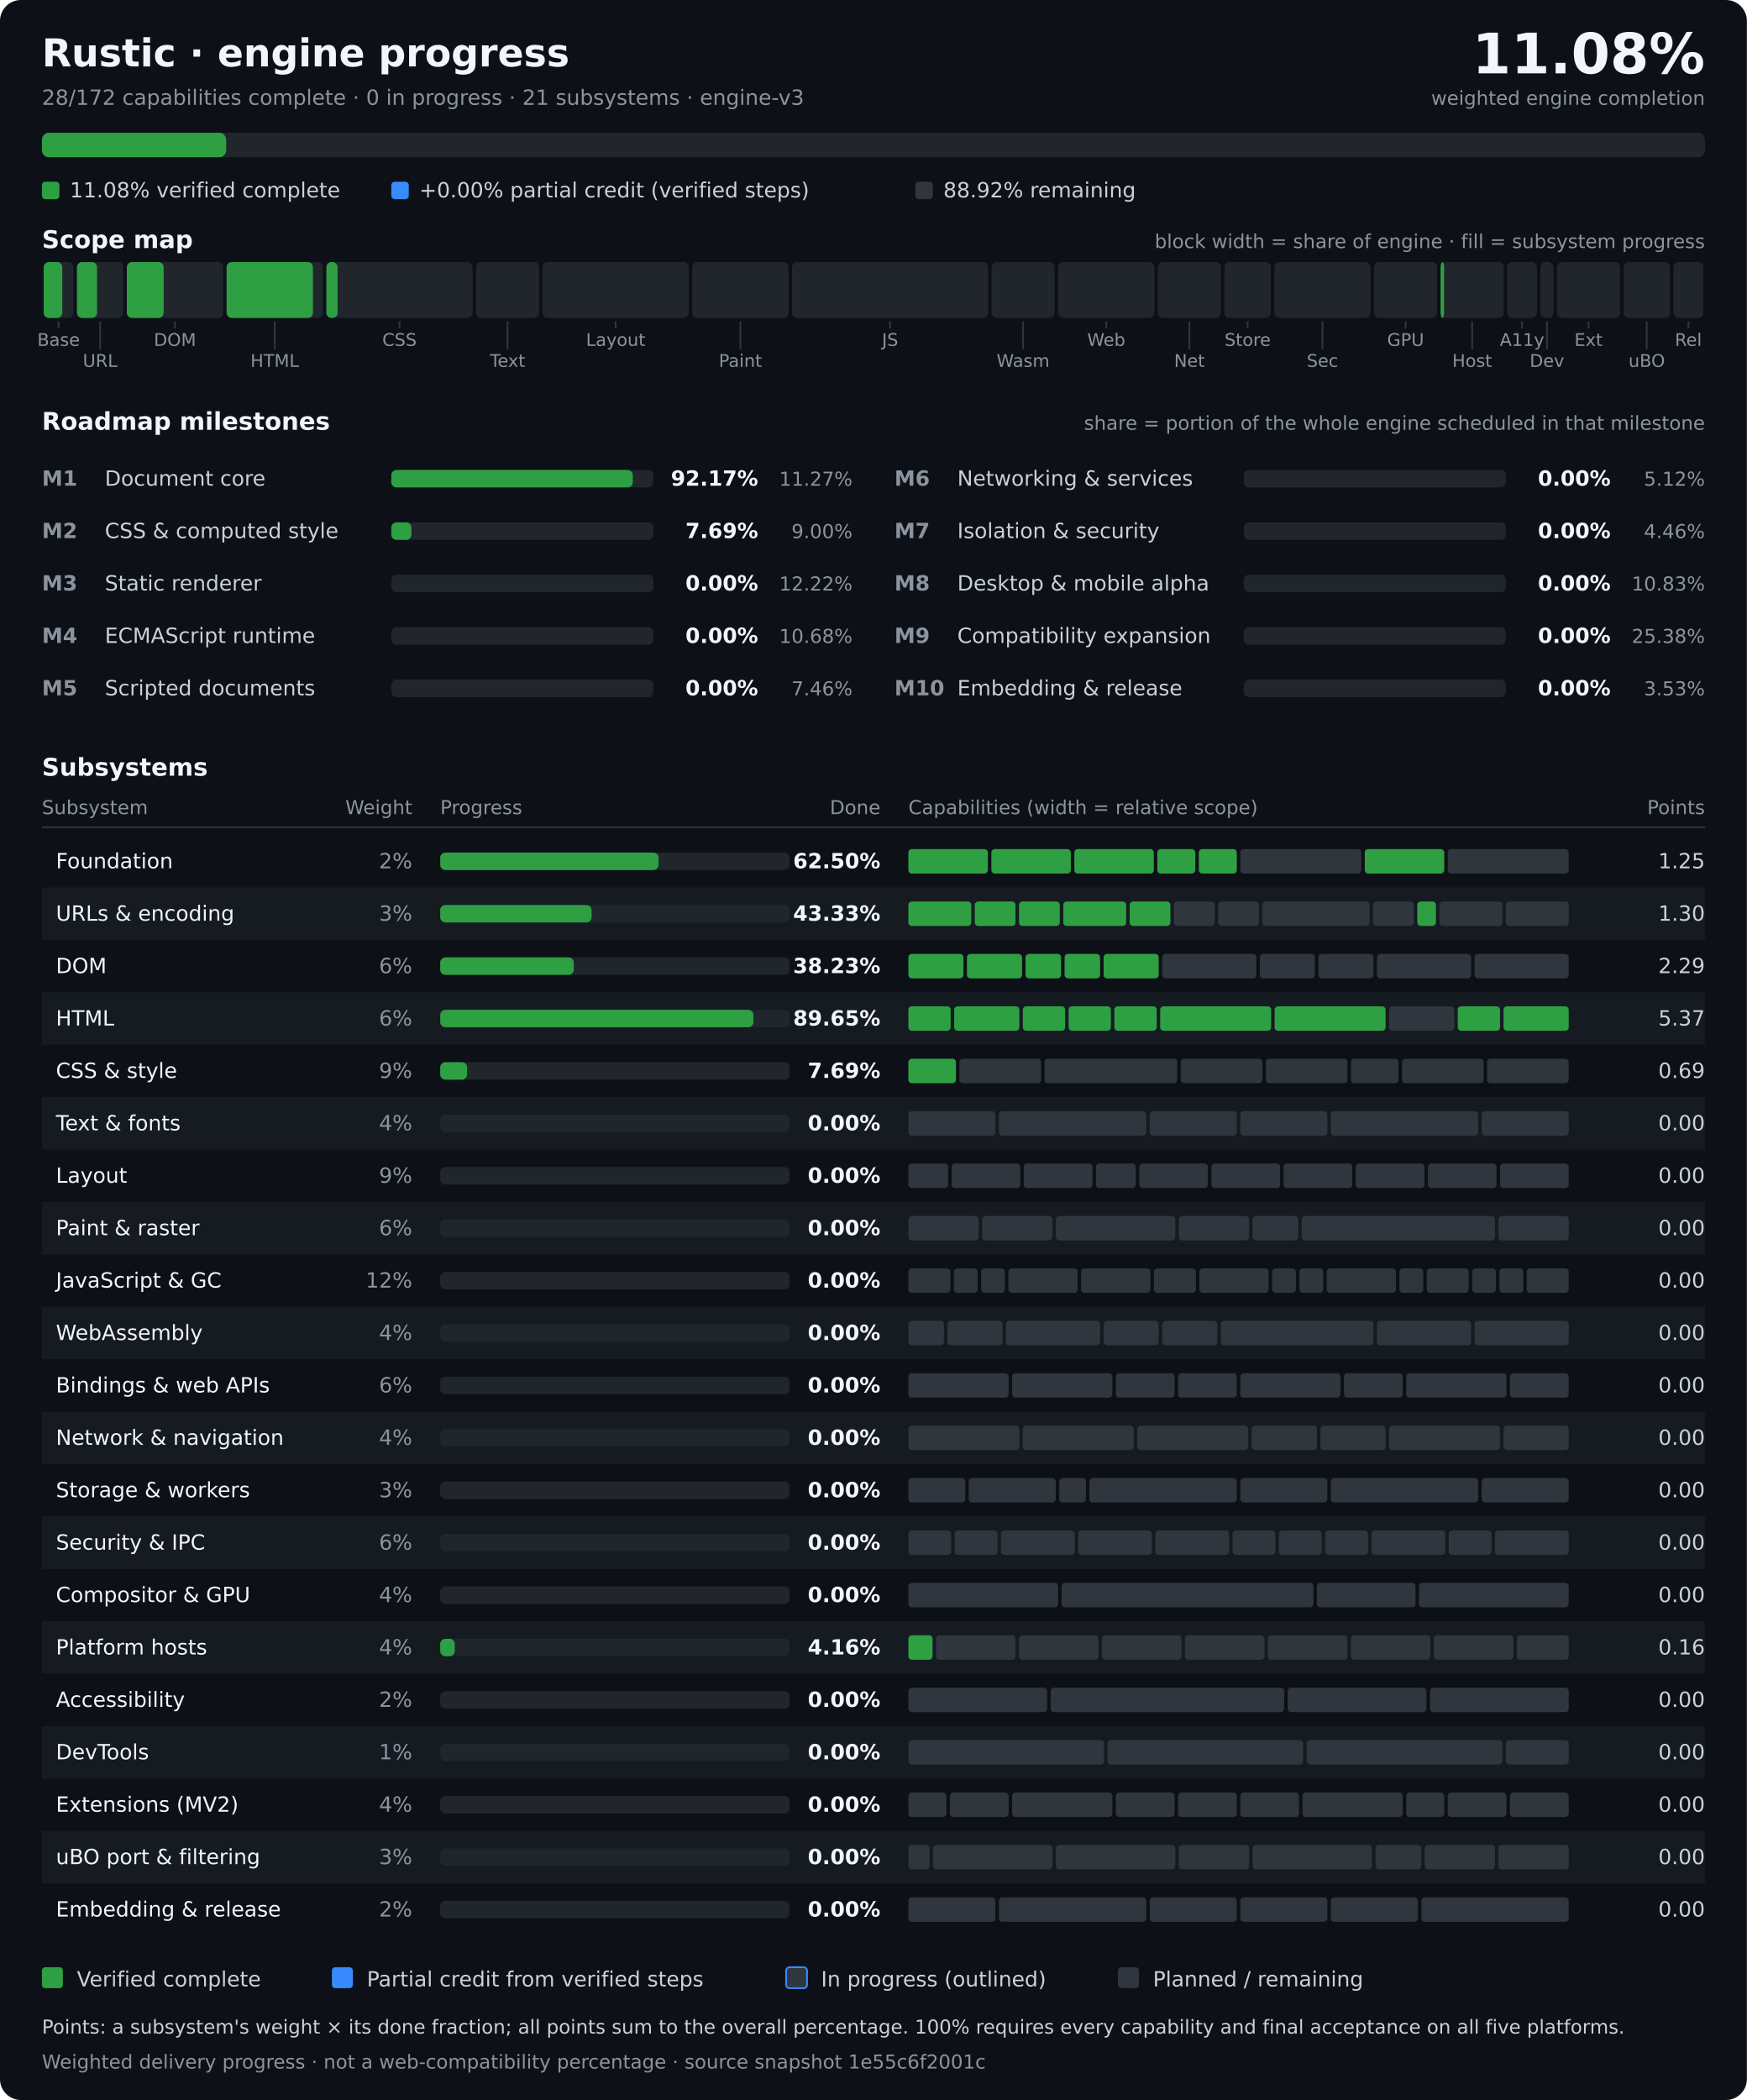
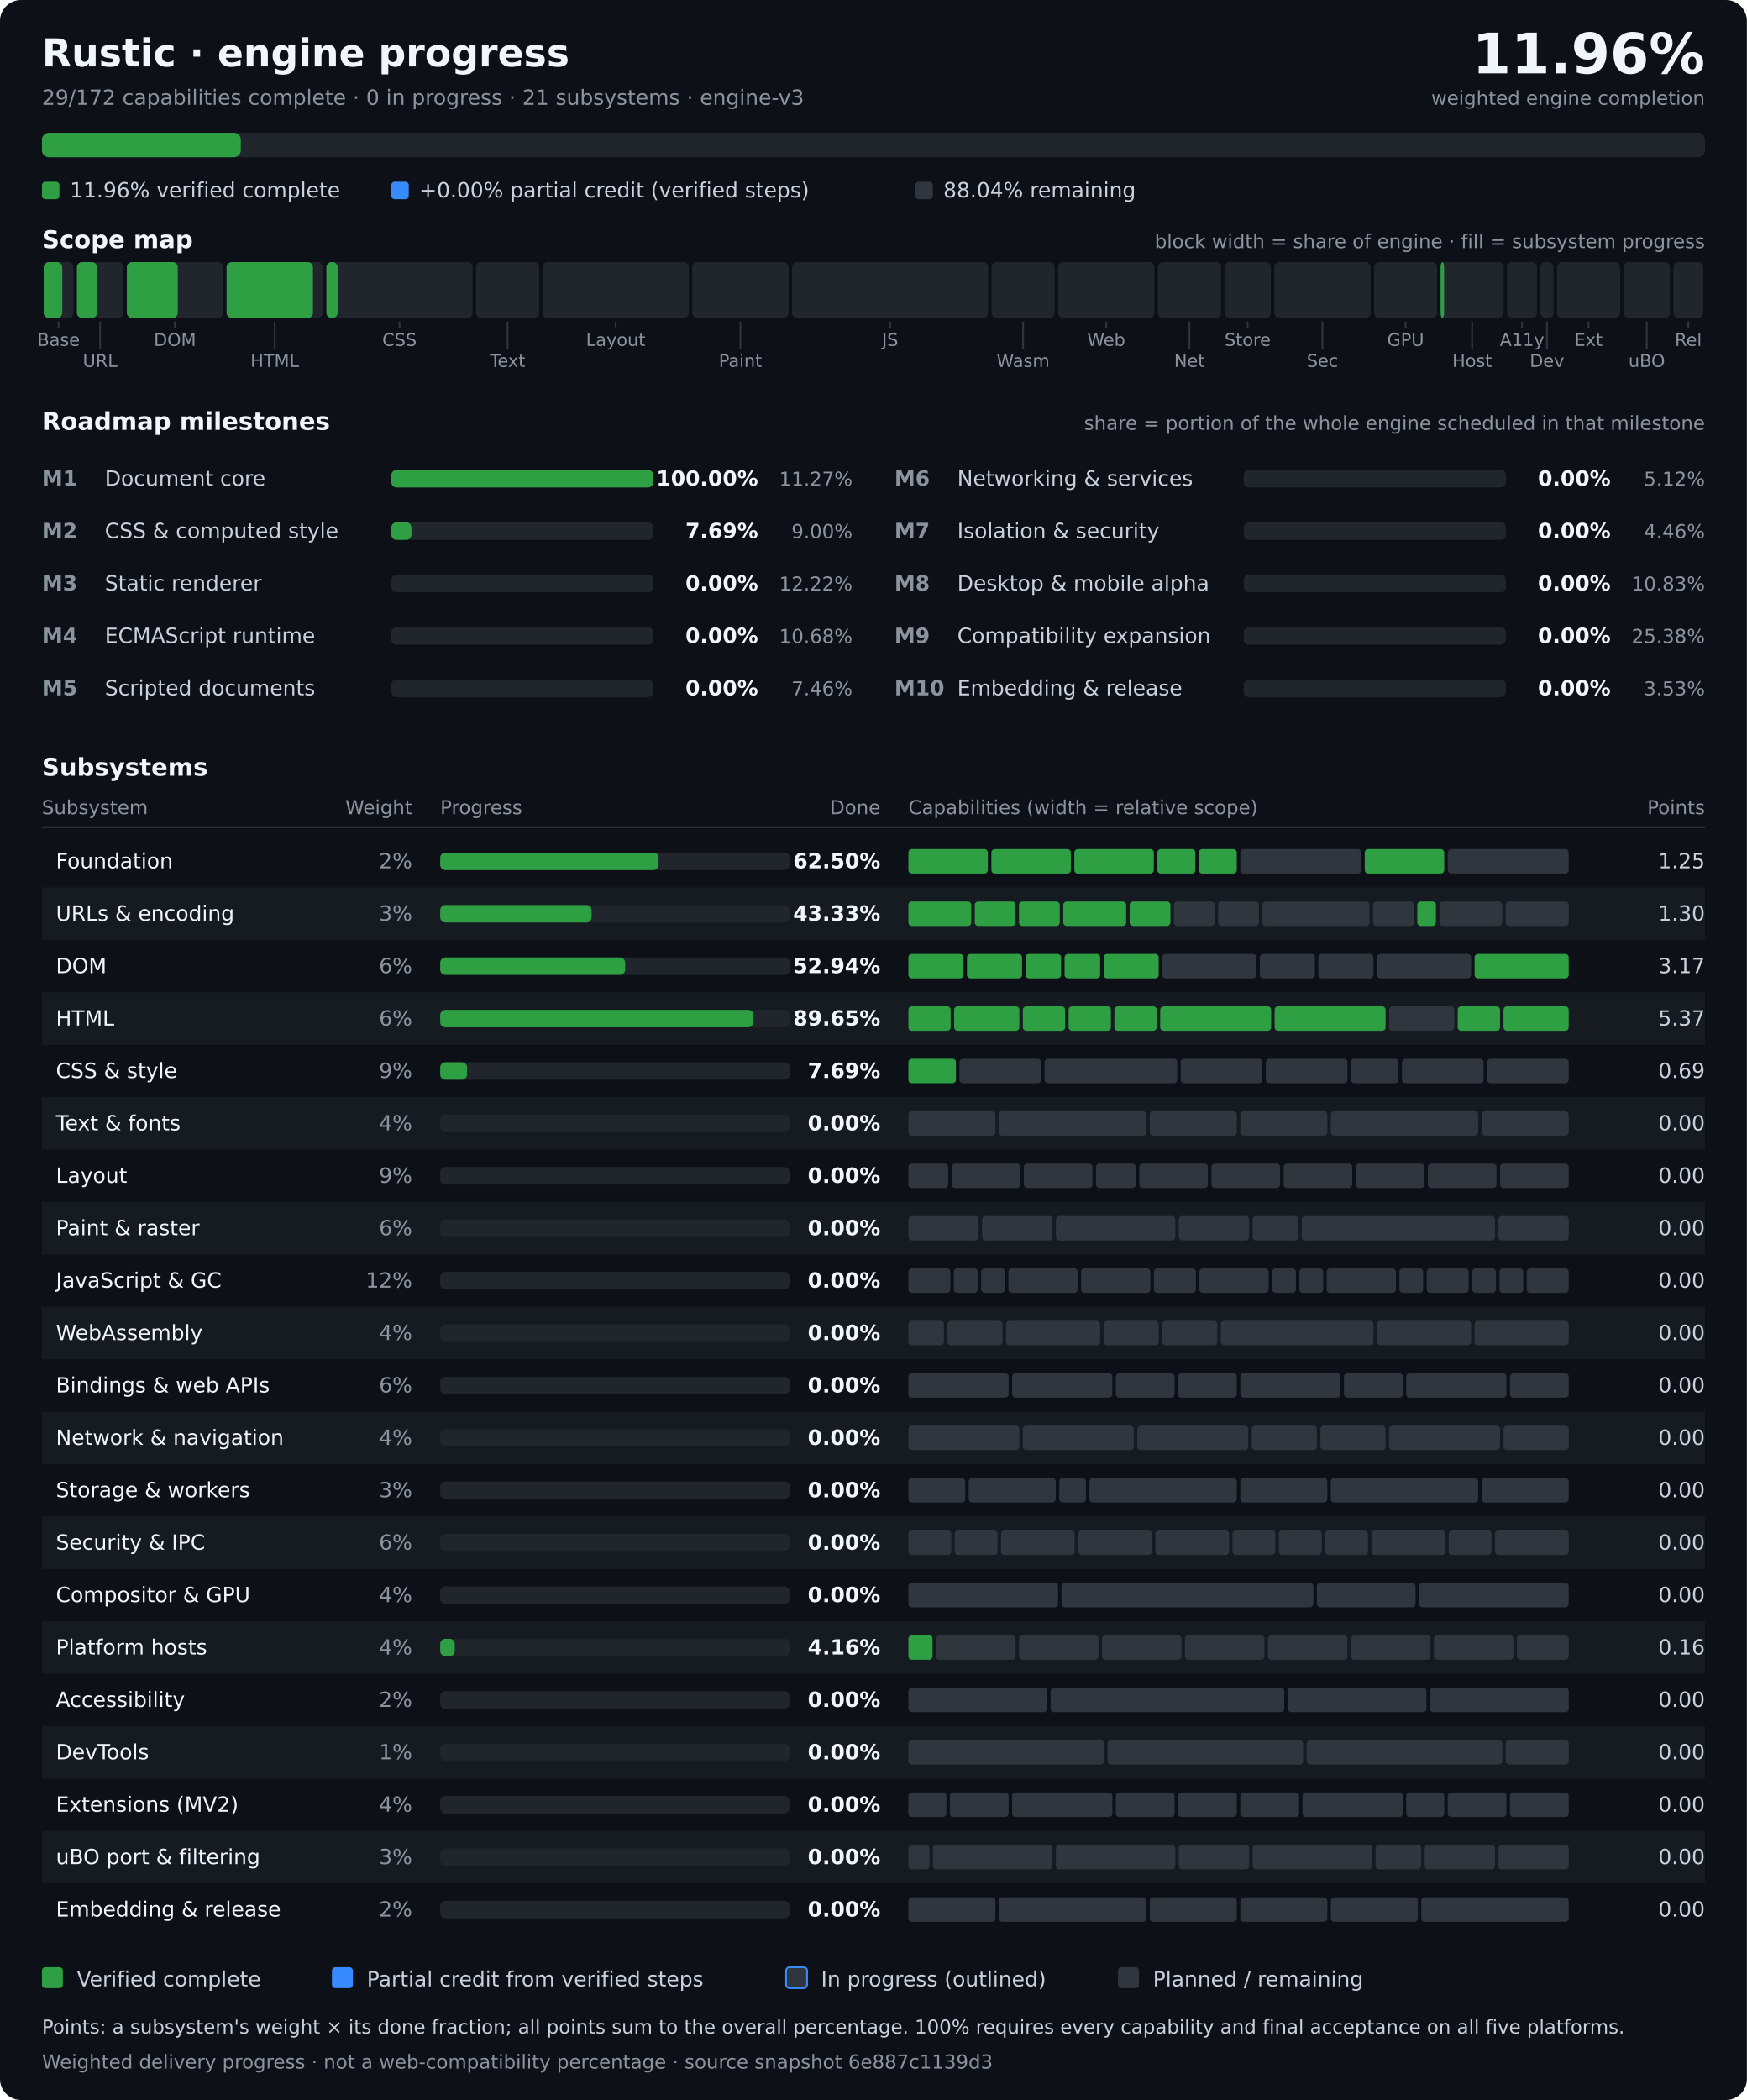
<svg xmlns="http://www.w3.org/2000/svg" width="1000" height="1202" viewBox="0 0 1000 1202" role="img" aria-labelledby="title desc">
  <rect width="1000" height="1202" rx="12" fill="#0d1117" />
  <g font-family="DejaVu Sans,Arial,sans-serif">
    <text x="24.00" y="38" fill="#f0f6fc" font-size="22" font-weight="700">Rustic · engine progress</text>
-     <text x="24.00" y="60" fill="#8b949e" font-size="12">28/172 capabilities complete · 0 in progress · 21 subsystems · engine-v3</text>
-     <text x="976.00" y="42" fill="#f0f6fc" font-size="32" text-anchor="end" font-weight="700">11.08%</text>
+     <text x="24.00" y="60" fill="#8b949e" font-size="12">29/172 capabilities complete · 0 in progress · 21 subsystems · engine-v3</text>
+     <text x="976.00" y="42" fill="#f0f6fc" font-size="32" text-anchor="end" font-weight="700">11.96%</text>
    <text x="976.00" y="60" fill="#8b949e" font-size="11" text-anchor="end">weighted engine completion</text>
    <rect x="24.00" y="76" width="952.00" height="14" rx="4" fill="#21262d" />
-     <rect x="24.00" y="76" width="105.48" height="14" rx="4" fill="#2ea043" />
+     <rect x="24.00" y="76" width="113.86" height="14" rx="4" fill="#2ea043" />
    <rect x="24" y="104" width="10" height="10" rx="2" fill="#2ea043" />
-     <text x="40.00" y="113" fill="#c9d1d9" font-size="12">11.08% verified complete</text>
+     <text x="40.00" y="113" fill="#c9d1d9" font-size="12">11.96% verified complete</text>
    <rect x="224" y="104" width="10" height="10" rx="2" fill="#388bfd" />
    <text x="240.00" y="113" fill="#c9d1d9" font-size="12">+0.00% partial credit (verified steps)</text>
    <rect x="524" y="104" width="10" height="10" rx="2" fill="#30363d" />
-     <text x="540.00" y="113" fill="#c9d1d9" font-size="12">88.92% remaining</text>
+     <text x="540.00" y="113" fill="#c9d1d9" font-size="12">88.04% remaining</text>
    <text x="24.00" y="142" fill="#f0f6fc" font-size="14" font-weight="600">Scope map</text>
    <text x="976.00" y="142" fill="#8b949e" font-size="11" text-anchor="end">block width = share of engine · fill = subsystem progress</text>
    <g>
      <rect x="25.00" y="150" width="17.04" height="32" rx="3" fill="#21262d" />
      <rect x="25.00" y="150" width="10.65" height="32" rx="3" fill="#2ea043" />
      <rect x="33.02" y="184" width="1" height="4" fill="#30363d" />
      <text x="33.52" y="198" fill="#8b949e" font-size="10" text-anchor="middle">Base</text>
    </g>
    <g>
      <rect x="44.04" y="150" width="26.56" height="32" rx="3" fill="#21262d" />
      <rect x="44.04" y="150" width="11.51" height="32" rx="3" fill="#2ea043" />
      <rect x="56.82" y="184" width="1" height="16" fill="#30363d" />
      <text x="57.32" y="210" fill="#8b949e" font-size="10" text-anchor="middle">URL</text>
    </g>
    <g>
      <rect x="72.60" y="150" width="55.12" height="32" rx="3" fill="#21262d" />
-       <rect x="72.60" y="150" width="21.07" height="32" rx="3" fill="#2ea043" />
+       <rect x="72.60" y="150" width="29.18" height="32" rx="3" fill="#2ea043" />
      <rect x="99.66" y="184" width="1" height="4" fill="#30363d" />
      <text x="100.16" y="198" fill="#8b949e" font-size="10" text-anchor="middle">DOM</text>
    </g>
    <g>
      <rect x="129.72" y="150" width="55.12" height="32" rx="3" fill="#21262d" />
      <rect x="129.72" y="150" width="49.42" height="32" rx="3" fill="#2ea043" />
      <rect x="156.78" y="184" width="1" height="16" fill="#30363d" />
      <text x="157.28" y="210" fill="#8b949e" font-size="10" text-anchor="middle">HTML</text>
    </g>
    <g>
      <rect x="186.84" y="150" width="83.68" height="32" rx="3" fill="#21262d" />
      <rect x="186.84" y="150" width="6.43" height="32" rx="3" fill="#2ea043" />
      <rect x="228.18" y="184" width="1" height="4" fill="#30363d" />
      <text x="228.68" y="198" fill="#8b949e" font-size="10" text-anchor="middle">CSS</text>
    </g>
    <g>
      <rect x="272.52" y="150" width="36.08" height="32" rx="3" fill="#21262d" />
      <rect x="290.06" y="184" width="1" height="16" fill="#30363d" />
      <text x="290.56" y="210" fill="#8b949e" font-size="10" text-anchor="middle">Text</text>
    </g>
    <g>
      <rect x="310.60" y="150" width="83.68" height="32" rx="3" fill="#21262d" />
      <rect x="351.94" y="184" width="1" height="4" fill="#30363d" />
      <text x="352.44" y="198" fill="#8b949e" font-size="10" text-anchor="middle">Layout</text>
    </g>
    <g>
      <rect x="396.28" y="150" width="55.12" height="32" rx="3" fill="#21262d" />
      <rect x="423.34" y="184" width="1" height="16" fill="#30363d" />
      <text x="423.84" y="210" fill="#8b949e" font-size="10" text-anchor="middle">Paint</text>
    </g>
    <g>
      <rect x="453.40" y="150" width="112.24" height="32" rx="3" fill="#21262d" />
      <rect x="509.02" y="184" width="1" height="4" fill="#30363d" />
      <text x="509.52" y="198" fill="#8b949e" font-size="10" text-anchor="middle">JS</text>
    </g>
    <g>
      <rect x="567.64" y="150" width="36.08" height="32" rx="3" fill="#21262d" />
      <rect x="585.18" y="184" width="1" height="16" fill="#30363d" />
      <text x="585.68" y="210" fill="#8b949e" font-size="10" text-anchor="middle">Wasm</text>
    </g>
    <g>
      <rect x="605.72" y="150" width="55.12" height="32" rx="3" fill="#21262d" />
      <rect x="632.78" y="184" width="1" height="4" fill="#30363d" />
      <text x="633.28" y="198" fill="#8b949e" font-size="10" text-anchor="middle">Web</text>
    </g>
    <g>
      <rect x="662.84" y="150" width="36.08" height="32" rx="3" fill="#21262d" />
      <rect x="680.38" y="184" width="1" height="16" fill="#30363d" />
      <text x="680.88" y="210" fill="#8b949e" font-size="10" text-anchor="middle">Net</text>
    </g>
    <g>
      <rect x="700.92" y="150" width="26.56" height="32" rx="3" fill="#21262d" />
      <rect x="713.70" y="184" width="1" height="4" fill="#30363d" />
      <text x="714.20" y="198" fill="#8b949e" font-size="10" text-anchor="middle">Store</text>
    </g>
    <g>
      <rect x="729.48" y="150" width="55.12" height="32" rx="3" fill="#21262d" />
      <rect x="756.54" y="184" width="1" height="16" fill="#30363d" />
      <text x="757.04" y="210" fill="#8b949e" font-size="10" text-anchor="middle">Sec</text>
    </g>
    <g>
      <rect x="786.60" y="150" width="36.08" height="32" rx="3" fill="#21262d" />
      <rect x="804.14" y="184" width="1" height="4" fill="#30363d" />
      <text x="804.64" y="198" fill="#8b949e" font-size="10" text-anchor="middle">GPU</text>
    </g>
    <g>
      <rect x="824.68" y="150" width="36.08" height="32" rx="3" fill="#21262d" />
      <rect x="824.68" y="150" width="2.00" height="32" rx="3" fill="#2ea043" />
      <rect x="842.22" y="184" width="1" height="16" fill="#30363d" />
      <text x="842.72" y="210" fill="#8b949e" font-size="10" text-anchor="middle">Host</text>
    </g>
    <g>
      <rect x="862.76" y="150" width="17.04" height="32" rx="3" fill="#21262d" />
      <rect x="870.78" y="184" width="1" height="4" fill="#30363d" />
      <text x="871.28" y="198" fill="#8b949e" font-size="10" text-anchor="middle">A11y</text>
    </g>
    <g>
      <rect x="881.80" y="150" width="7.52" height="32" rx="3" fill="#21262d" />
      <rect x="885.06" y="184" width="1" height="16" fill="#30363d" />
      <text x="885.56" y="210" fill="#8b949e" font-size="10" text-anchor="middle">Dev</text>
    </g>
    <g>
      <rect x="891.32" y="150" width="36.08" height="32" rx="3" fill="#21262d" />
      <rect x="908.86" y="184" width="1" height="4" fill="#30363d" />
      <text x="909.36" y="198" fill="#8b949e" font-size="10" text-anchor="middle">Ext</text>
    </g>
    <g>
      <rect x="929.40" y="150" width="26.56" height="32" rx="3" fill="#21262d" />
      <rect x="942.18" y="184" width="1" height="16" fill="#30363d" />
      <text x="942.68" y="210" fill="#8b949e" font-size="10" text-anchor="middle">uBO</text>
    </g>
    <g>
      <rect x="957.96" y="150" width="17.04" height="32" rx="3" fill="#21262d" />
      <rect x="965.98" y="184" width="1" height="4" fill="#30363d" />
      <text x="966.48" y="198" fill="#8b949e" font-size="10" text-anchor="middle">Rel</text>
    </g>
    <text x="24.00" y="246" fill="#f0f6fc" font-size="14" font-weight="600">Roadmap milestones</text>
    <text x="976.00" y="246" fill="#8b949e" font-size="11" text-anchor="end">share = portion of the whole engine scheduled in that milestone</text>
    <g>
      <text x="24.00" y="278" fill="#8b949e" font-size="12" font-weight="600">M1</text>
      <text x="60.00" y="278" fill="#c9d1d9" font-size="12">Document core</text>
      <rect x="224.00" y="269" width="150.00" height="10" rx="3" fill="#21262d" />
-       <rect x="224.00" y="269" width="138.25" height="10" rx="3" fill="#2ea043" />
-       <text x="434.00" y="278" fill="#f0f6fc" font-size="12" text-anchor="end" font-weight="600">92.17%</text>
+       <rect x="224.00" y="269" width="150.00" height="10" rx="3" fill="#2ea043" />
+       <text x="434.00" y="278" fill="#f0f6fc" font-size="12" text-anchor="end" font-weight="600">100.00%</text>
      <text x="488.00" y="278" fill="#8b949e" font-size="11" text-anchor="end">11.27%</text>
    </g>
    <g>
      <text x="24.00" y="308" fill="#8b949e" font-size="12" font-weight="600">M2</text>
      <text x="60.00" y="308" fill="#c9d1d9" font-size="12">CSS &amp; computed style</text>
      <rect x="224.00" y="299" width="150.00" height="10" rx="3" fill="#21262d" />
      <rect x="224.00" y="299" width="11.54" height="10" rx="3" fill="#2ea043" />
      <text x="434.00" y="308" fill="#f0f6fc" font-size="12" text-anchor="end" font-weight="600">7.69%</text>
      <text x="488.00" y="308" fill="#8b949e" font-size="11" text-anchor="end">9.00%</text>
    </g>
    <g>
      <text x="24.00" y="338" fill="#8b949e" font-size="12" font-weight="600">M3</text>
      <text x="60.00" y="338" fill="#c9d1d9" font-size="12">Static renderer</text>
      <rect x="224.00" y="329" width="150.00" height="10" rx="3" fill="#21262d" />
      <text x="434.00" y="338" fill="#f0f6fc" font-size="12" text-anchor="end" font-weight="600">0.00%</text>
      <text x="488.00" y="338" fill="#8b949e" font-size="11" text-anchor="end">12.22%</text>
    </g>
    <g>
      <text x="24.00" y="368" fill="#8b949e" font-size="12" font-weight="600">M4</text>
      <text x="60.00" y="368" fill="#c9d1d9" font-size="12">ECMAScript runtime</text>
      <rect x="224.00" y="359" width="150.00" height="10" rx="3" fill="#21262d" />
      <text x="434.00" y="368" fill="#f0f6fc" font-size="12" text-anchor="end" font-weight="600">0.00%</text>
      <text x="488.00" y="368" fill="#8b949e" font-size="11" text-anchor="end">10.68%</text>
    </g>
    <g>
      <text x="24.00" y="398" fill="#8b949e" font-size="12" font-weight="600">M5</text>
      <text x="60.00" y="398" fill="#c9d1d9" font-size="12">Scripted documents</text>
      <rect x="224.00" y="389" width="150.00" height="10" rx="3" fill="#21262d" />
      <text x="434.00" y="398" fill="#f0f6fc" font-size="12" text-anchor="end" font-weight="600">0.00%</text>
      <text x="488.00" y="398" fill="#8b949e" font-size="11" text-anchor="end">7.46%</text>
    </g>
    <g>
      <text x="512.00" y="278" fill="#8b949e" font-size="12" font-weight="600">M6</text>
      <text x="548.00" y="278" fill="#c9d1d9" font-size="12">Networking &amp; services</text>
      <rect x="712.00" y="269" width="150.00" height="10" rx="3" fill="#21262d" />
      <text x="922.00" y="278" fill="#f0f6fc" font-size="12" text-anchor="end" font-weight="600">0.00%</text>
      <text x="976.00" y="278" fill="#8b949e" font-size="11" text-anchor="end">5.12%</text>
    </g>
    <g>
      <text x="512.00" y="308" fill="#8b949e" font-size="12" font-weight="600">M7</text>
      <text x="548.00" y="308" fill="#c9d1d9" font-size="12">Isolation &amp; security</text>
      <rect x="712.00" y="299" width="150.00" height="10" rx="3" fill="#21262d" />
      <text x="922.00" y="308" fill="#f0f6fc" font-size="12" text-anchor="end" font-weight="600">0.00%</text>
      <text x="976.00" y="308" fill="#8b949e" font-size="11" text-anchor="end">4.46%</text>
    </g>
    <g>
      <text x="512.00" y="338" fill="#8b949e" font-size="12" font-weight="600">M8</text>
      <text x="548.00" y="338" fill="#c9d1d9" font-size="12">Desktop &amp; mobile alpha</text>
      <rect x="712.00" y="329" width="150.00" height="10" rx="3" fill="#21262d" />
      <text x="922.00" y="338" fill="#f0f6fc" font-size="12" text-anchor="end" font-weight="600">0.00%</text>
      <text x="976.00" y="338" fill="#8b949e" font-size="11" text-anchor="end">10.83%</text>
    </g>
    <g>
      <text x="512.00" y="368" fill="#8b949e" font-size="12" font-weight="600">M9</text>
      <text x="548.00" y="368" fill="#c9d1d9" font-size="12">Compatibility expansion</text>
      <rect x="712.00" y="359" width="150.00" height="10" rx="3" fill="#21262d" />
      <text x="922.00" y="368" fill="#f0f6fc" font-size="12" text-anchor="end" font-weight="600">0.00%</text>
      <text x="976.00" y="368" fill="#8b949e" font-size="11" text-anchor="end">25.38%</text>
    </g>
    <g>
      <text x="512.00" y="398" fill="#8b949e" font-size="12" font-weight="600">M10</text>
      <text x="548.00" y="398" fill="#c9d1d9" font-size="12">Embedding &amp; release</text>
      <rect x="712.00" y="389" width="150.00" height="10" rx="3" fill="#21262d" />
      <text x="922.00" y="398" fill="#f0f6fc" font-size="12" text-anchor="end" font-weight="600">0.00%</text>
      <text x="976.00" y="398" fill="#8b949e" font-size="11" text-anchor="end">3.53%</text>
    </g>
    <text x="24.00" y="444" fill="#f0f6fc" font-size="14" font-weight="600">Subsystems</text>
    <text x="24.00" y="466" fill="#8b949e" font-size="11">Subsystem</text>
    <text x="236.00" y="466" fill="#8b949e" font-size="11" text-anchor="end">Weight</text>
    <text x="252.00" y="466" fill="#8b949e" font-size="11">Progress</text>
    <text x="504.00" y="466" fill="#8b949e" font-size="11" text-anchor="end">Done</text>
    <text x="520.00" y="466" fill="#8b949e" font-size="11">Capabilities (width = relative scope)</text>
    <text x="976.00" y="466" fill="#8b949e" font-size="11" text-anchor="end">Points</text>
    <rect x="24" y="473" width="952" height="1" fill="#30363d" />
    <g>
      <text x="32.00" y="497" fill="#f0f6fc" font-size="12">Foundation</text>
      <text x="236.00" y="497" fill="#8b949e" font-size="12" text-anchor="end">2%</text>
      <rect x="252.00" y="488" width="200.00" height="10" rx="3" fill="#21262d" />
      <rect x="252.00" y="488" width="125.00" height="10" rx="3" fill="#2ea043" />
      <text x="504.00" y="497" fill="#f0f6fc" font-size="12" text-anchor="end" font-weight="600">62.50%</text>
      <g>
        <rect x="520.00" y="486" width="45.50" height="14" rx="2" fill="#2ea043" />
      </g>
      <g>
        <rect x="567.50" y="486" width="45.50" height="14" rx="2" fill="#2ea043" />
      </g>
      <g>
        <rect x="615.00" y="486" width="45.50" height="14" rx="2" fill="#2ea043" />
      </g>
      <g>
        <rect x="662.50" y="486" width="21.75" height="14" rx="2" fill="#2ea043" />
      </g>
      <g>
        <rect x="686.25" y="486" width="21.75" height="14" rx="2" fill="#2ea043" />
      </g>
      <g>
        <rect x="710.00" y="486" width="69.25" height="14" rx="2" fill="#30363d" />
      </g>
      <g>
        <rect x="781.25" y="486" width="45.50" height="14" rx="2" fill="#2ea043" />
      </g>
      <g>
        <rect x="828.75" y="486" width="69.25" height="14" rx="2" fill="#30363d" />
      </g>
      <text x="976.00" y="497" fill="#c9d1d9" font-size="12" text-anchor="end">1.25</text>
    </g>
    <g>
      <rect x="24" y="508" width="952" height="30" fill="#161b22" />
      <text x="32.00" y="527" fill="#f0f6fc" font-size="12">URLs &amp; encoding</text>
      <text x="236.00" y="527" fill="#8b949e" font-size="12" text-anchor="end">3%</text>
      <rect x="252.00" y="518" width="200.00" height="10" rx="3" fill="#21262d" />
      <rect x="252.00" y="518" width="86.66" height="10" rx="3" fill="#2ea043" />
      <text x="504.00" y="527" fill="#f0f6fc" font-size="12" text-anchor="end" font-weight="600">43.33%</text>
      <g>
        <rect x="520.00" y="516" width="36.00" height="14" rx="2" fill="#2ea043" />
      </g>
      <g>
        <rect x="558.00" y="516" width="23.33" height="14" rx="2" fill="#2ea043" />
      </g>
      <g>
        <rect x="583.33" y="516" width="23.33" height="14" rx="2" fill="#2ea043" />
      </g>
      <g>
        <rect x="608.67" y="516" width="36.00" height="14" rx="2" fill="#2ea043" />
      </g>
      <g>
        <rect x="646.67" y="516" width="23.33" height="14" rx="2" fill="#2ea043" />
      </g>
      <g>
        <rect x="672.00" y="516" width="23.33" height="14" rx="2" fill="#30363d" />
      </g>
      <g>
        <rect x="697.33" y="516" width="23.33" height="14" rx="2" fill="#30363d" />
      </g>
      <g>
        <rect x="722.67" y="516" width="61.33" height="14" rx="2" fill="#30363d" />
      </g>
      <g>
        <rect x="786.00" y="516" width="23.33" height="14" rx="2" fill="#30363d" />
      </g>
      <g>
        <rect x="811.33" y="516" width="10.67" height="14" rx="2" fill="#2ea043" />
      </g>
      <g>
        <rect x="824.00" y="516" width="36.00" height="14" rx="2" fill="#30363d" />
      </g>
      <g>
        <rect x="862.00" y="516" width="36.00" height="14" rx="2" fill="#30363d" />
      </g>
      <text x="976.00" y="527" fill="#c9d1d9" font-size="12" text-anchor="end">1.30</text>
    </g>
    <g>
      <text x="32.00" y="557" fill="#f0f6fc" font-size="12">DOM</text>
      <text x="236.00" y="557" fill="#8b949e" font-size="12" text-anchor="end">6%</text>
      <rect x="252.00" y="548" width="200.00" height="10" rx="3" fill="#21262d" />
-       <rect x="252.00" y="548" width="76.46" height="10" rx="3" fill="#2ea043" />
-       <text x="504.00" y="557" fill="#f0f6fc" font-size="12" text-anchor="end" font-weight="600">38.23%</text>
+       <rect x="252.00" y="548" width="105.88" height="10" rx="3" fill="#2ea043" />
+       <text x="504.00" y="557" fill="#f0f6fc" font-size="12" text-anchor="end" font-weight="600">52.94%</text>
      <g>
        <rect x="520.00" y="546" width="31.53" height="14" rx="2" fill="#2ea043" />
      </g>
      <g>
        <rect x="553.53" y="546" width="31.53" height="14" rx="2" fill="#2ea043" />
      </g>
      <g>
        <rect x="587.06" y="546" width="20.35" height="14" rx="2" fill="#2ea043" />
      </g>
      <g>
        <rect x="609.41" y="546" width="20.35" height="14" rx="2" fill="#2ea043" />
      </g>
      <g>
        <rect x="631.76" y="546" width="31.53" height="14" rx="2" fill="#2ea043" />
      </g>
      <g>
        <rect x="665.29" y="546" width="53.88" height="14" rx="2" fill="#30363d" />
      </g>
      <g>
        <rect x="721.18" y="546" width="31.53" height="14" rx="2" fill="#30363d" />
      </g>
      <g>
        <rect x="754.71" y="546" width="31.53" height="14" rx="2" fill="#30363d" />
      </g>
      <g>
        <rect x="788.24" y="546" width="53.88" height="14" rx="2" fill="#30363d" />
      </g>
      <g>
-         <rect x="844.12" y="546" width="53.88" height="14" rx="2" fill="#30363d" />
-       </g>
-       <text x="976.00" y="557" fill="#c9d1d9" font-size="12" text-anchor="end">2.29</text>
+         <rect x="844.12" y="546" width="53.88" height="14" rx="2" fill="#2ea043" />
+       </g>
+       <text x="976.00" y="557" fill="#c9d1d9" font-size="12" text-anchor="end">3.17</text>
    </g>
    <g>
      <rect x="24" y="568" width="952" height="30" fill="#161b22" />
      <text x="32.00" y="587" fill="#f0f6fc" font-size="12">HTML</text>
      <text x="236.00" y="587" fill="#8b949e" font-size="12" text-anchor="end">6%</text>
      <rect x="252.00" y="578" width="200.00" height="10" rx="3" fill="#21262d" />
      <rect x="252.00" y="578" width="179.30" height="10" rx="3" fill="#2ea043" />
      <text x="504.00" y="587" fill="#f0f6fc" font-size="12" text-anchor="end" font-weight="600">89.65%</text>
      <g>
        <rect x="520.00" y="576" width="24.21" height="14" rx="2" fill="#2ea043" />
      </g>
      <g>
        <rect x="546.21" y="576" width="37.31" height="14" rx="2" fill="#2ea043" />
      </g>
      <g>
        <rect x="585.52" y="576" width="24.21" height="14" rx="2" fill="#2ea043" />
      </g>
      <g>
        <rect x="611.72" y="576" width="24.21" height="14" rx="2" fill="#2ea043" />
      </g>
      <g>
        <rect x="637.93" y="576" width="24.21" height="14" rx="2" fill="#2ea043" />
      </g>
      <g>
        <rect x="664.14" y="576" width="63.52" height="14" rx="2" fill="#2ea043" />
      </g>
      <g>
        <rect x="729.66" y="576" width="63.52" height="14" rx="2" fill="#2ea043" />
      </g>
      <g>
        <rect x="795.17" y="576" width="37.31" height="14" rx="2" fill="#30363d" />
      </g>
      <g>
        <rect x="834.48" y="576" width="24.21" height="14" rx="2" fill="#2ea043" />
      </g>
      <g>
        <rect x="860.69" y="576" width="37.31" height="14" rx="2" fill="#2ea043" />
      </g>
      <text x="976.00" y="587" fill="#c9d1d9" font-size="12" text-anchor="end">5.37</text>
    </g>
    <g>
      <text x="32.00" y="617" fill="#f0f6fc" font-size="12">CSS &amp; style</text>
      <text x="236.00" y="617" fill="#8b949e" font-size="12" text-anchor="end">9%</text>
      <rect x="252.00" y="608" width="200.00" height="10" rx="3" fill="#21262d" />
      <rect x="252.00" y="608" width="15.38" height="10" rx="3" fill="#2ea043" />
      <text x="504.00" y="617" fill="#f0f6fc" font-size="12" text-anchor="end" font-weight="600">7.69%</text>
      <g>
        <rect x="520.00" y="606" width="27.23" height="14" rx="2" fill="#2ea043" />
      </g>
      <g>
        <rect x="549.23" y="606" width="46.72" height="14" rx="2" fill="#30363d" />
      </g>
      <g>
        <rect x="597.95" y="606" width="75.95" height="14" rx="2" fill="#30363d" />
      </g>
      <g>
        <rect x="675.90" y="606" width="46.72" height="14" rx="2" fill="#30363d" />
      </g>
      <g>
        <rect x="724.62" y="606" width="46.72" height="14" rx="2" fill="#30363d" />
      </g>
      <g>
        <rect x="773.33" y="606" width="27.23" height="14" rx="2" fill="#30363d" />
      </g>
      <g>
        <rect x="802.56" y="606" width="46.72" height="14" rx="2" fill="#30363d" />
      </g>
      <g>
        <rect x="851.28" y="606" width="46.72" height="14" rx="2" fill="#30363d" />
      </g>
      <text x="976.00" y="617" fill="#c9d1d9" font-size="12" text-anchor="end">0.69</text>
    </g>
    <g>
      <rect x="24" y="628" width="952" height="30" fill="#161b22" />
      <text x="32.00" y="647" fill="#f0f6fc" font-size="12">Text &amp; fonts</text>
      <text x="236.00" y="647" fill="#8b949e" font-size="12" text-anchor="end">4%</text>
      <rect x="252.00" y="638" width="200.00" height="10" rx="3" fill="#21262d" />
      <text x="504.00" y="647" fill="#f0f6fc" font-size="12" text-anchor="end" font-weight="600">0.00%</text>
      <g>
        <rect x="520.00" y="636" width="49.82" height="14" rx="2" fill="#30363d" />
      </g>
      <g>
        <rect x="571.82" y="636" width="84.36" height="14" rx="2" fill="#30363d" />
      </g>
      <g>
        <rect x="658.18" y="636" width="49.82" height="14" rx="2" fill="#30363d" />
      </g>
      <g>
        <rect x="710.00" y="636" width="49.82" height="14" rx="2" fill="#30363d" />
      </g>
      <g>
        <rect x="761.82" y="636" width="84.36" height="14" rx="2" fill="#30363d" />
      </g>
      <g>
        <rect x="848.18" y="636" width="49.82" height="14" rx="2" fill="#30363d" />
      </g>
      <text x="976.00" y="647" fill="#c9d1d9" font-size="12" text-anchor="end">0.00</text>
    </g>
    <g>
      <text x="32.00" y="677" fill="#f0f6fc" font-size="12">Layout</text>
      <text x="236.00" y="677" fill="#8b949e" font-size="12" text-anchor="end">9%</text>
      <rect x="252.00" y="668" width="200.00" height="10" rx="3" fill="#21262d" />
      <text x="504.00" y="677" fill="#f0f6fc" font-size="12" text-anchor="end" font-weight="600">0.00%</text>
      <g>
        <rect x="520.00" y="666" width="22.78" height="14" rx="2" fill="#30363d" />
      </g>
      <g>
        <rect x="544.78" y="666" width="39.30" height="14" rx="2" fill="#30363d" />
      </g>
      <g>
        <rect x="586.09" y="666" width="39.30" height="14" rx="2" fill="#30363d" />
      </g>
      <g>
        <rect x="627.39" y="666" width="22.78" height="14" rx="2" fill="#30363d" />
      </g>
      <g>
        <rect x="652.17" y="666" width="39.30" height="14" rx="2" fill="#30363d" />
      </g>
      <g>
        <rect x="693.48" y="666" width="39.30" height="14" rx="2" fill="#30363d" />
      </g>
      <g>
        <rect x="734.78" y="666" width="39.30" height="14" rx="2" fill="#30363d" />
      </g>
      <g>
        <rect x="776.09" y="666" width="39.30" height="14" rx="2" fill="#30363d" />
      </g>
      <g>
        <rect x="817.39" y="666" width="39.30" height="14" rx="2" fill="#30363d" />
      </g>
      <g>
        <rect x="858.70" y="666" width="39.30" height="14" rx="2" fill="#30363d" />
      </g>
      <text x="976.00" y="677" fill="#c9d1d9" font-size="12" text-anchor="end">0.00</text>
    </g>
    <g>
      <rect x="24" y="688" width="952" height="30" fill="#161b22" />
      <text x="32.00" y="707" fill="#f0f6fc" font-size="12">Paint &amp; raster</text>
      <text x="236.00" y="707" fill="#8b949e" font-size="12" text-anchor="end">6%</text>
      <rect x="252.00" y="698" width="200.00" height="10" rx="3" fill="#21262d" />
      <text x="504.00" y="707" fill="#f0f6fc" font-size="12" text-anchor="end" font-weight="600">0.00%</text>
      <g>
        <rect x="520.00" y="696" width="40.22" height="14" rx="2" fill="#30363d" />
      </g>
      <g>
        <rect x="562.22" y="696" width="40.22" height="14" rx="2" fill="#30363d" />
      </g>
      <g>
        <rect x="604.44" y="696" width="68.37" height="14" rx="2" fill="#30363d" />
      </g>
      <g>
        <rect x="674.81" y="696" width="40.22" height="14" rx="2" fill="#30363d" />
      </g>
      <g>
        <rect x="717.04" y="696" width="26.15" height="14" rx="2" fill="#30363d" />
      </g>
      <g>
        <rect x="745.19" y="696" width="110.59" height="14" rx="2" fill="#30363d" />
      </g>
      <g>
        <rect x="857.78" y="696" width="40.22" height="14" rx="2" fill="#30363d" />
      </g>
      <text x="976.00" y="707" fill="#c9d1d9" font-size="12" text-anchor="end">0.00</text>
    </g>
    <g>
      <text x="32.00" y="737" fill="#f0f6fc" font-size="12">JavaScript &amp; GC</text>
      <text x="236.00" y="737" fill="#8b949e" font-size="12" text-anchor="end">12%</text>
      <rect x="252.00" y="728" width="200.00" height="10" rx="3" fill="#21262d" />
      <text x="504.00" y="737" fill="#f0f6fc" font-size="12" text-anchor="end" font-weight="600">0.00%</text>
      <g>
        <rect x="520.00" y="726" width="24.03" height="14" rx="2" fill="#30363d" />
      </g>
      <g>
        <rect x="546.03" y="726" width="13.62" height="14" rx="2" fill="#30363d" />
      </g>
      <g>
        <rect x="561.64" y="726" width="13.62" height="14" rx="2" fill="#30363d" />
      </g>
      <g>
        <rect x="577.26" y="726" width="39.64" height="14" rx="2" fill="#30363d" />
      </g>
      <g>
        <rect x="618.90" y="726" width="39.64" height="14" rx="2" fill="#30363d" />
      </g>
      <g>
        <rect x="660.55" y="726" width="24.03" height="14" rx="2" fill="#30363d" />
      </g>
      <g>
        <rect x="686.58" y="726" width="39.64" height="14" rx="2" fill="#30363d" />
      </g>
      <g>
        <rect x="728.22" y="726" width="13.62" height="14" rx="2" fill="#30363d" />
      </g>
      <g>
        <rect x="743.84" y="726" width="13.62" height="14" rx="2" fill="#30363d" />
      </g>
      <g>
        <rect x="759.45" y="726" width="39.64" height="14" rx="2" fill="#30363d" />
      </g>
      <g>
        <rect x="801.10" y="726" width="13.62" height="14" rx="2" fill="#30363d" />
      </g>
      <g>
        <rect x="816.71" y="726" width="24.03" height="14" rx="2" fill="#30363d" />
      </g>
      <g>
        <rect x="842.74" y="726" width="13.62" height="14" rx="2" fill="#30363d" />
      </g>
      <g>
        <rect x="858.36" y="726" width="13.62" height="14" rx="2" fill="#30363d" />
      </g>
      <g>
        <rect x="873.97" y="726" width="24.03" height="14" rx="2" fill="#30363d" />
      </g>
      <text x="976.00" y="737" fill="#c9d1d9" font-size="12" text-anchor="end">0.00</text>
    </g>
    <g>
      <rect x="24" y="748" width="952" height="30" fill="#161b22" />
      <text x="32.00" y="767" fill="#f0f6fc" font-size="12">WebAssembly</text>
      <text x="236.00" y="767" fill="#8b949e" font-size="12" text-anchor="end">4%</text>
      <rect x="252.00" y="758" width="200.00" height="10" rx="3" fill="#21262d" />
      <text x="504.00" y="767" fill="#f0f6fc" font-size="12" text-anchor="end" font-weight="600">0.00%</text>
      <g>
        <rect x="520.00" y="756" width="20.35" height="14" rx="2" fill="#30363d" />
      </g>
      <g>
        <rect x="542.35" y="756" width="31.53" height="14" rx="2" fill="#30363d" />
      </g>
      <g>
        <rect x="575.88" y="756" width="53.88" height="14" rx="2" fill="#30363d" />
      </g>
      <g>
        <rect x="631.76" y="756" width="31.53" height="14" rx="2" fill="#30363d" />
      </g>
      <g>
        <rect x="665.29" y="756" width="31.53" height="14" rx="2" fill="#30363d" />
      </g>
      <g>
        <rect x="698.82" y="756" width="87.41" height="14" rx="2" fill="#30363d" />
      </g>
      <g>
        <rect x="788.24" y="756" width="53.88" height="14" rx="2" fill="#30363d" />
      </g>
      <g>
        <rect x="844.12" y="756" width="53.88" height="14" rx="2" fill="#30363d" />
      </g>
      <text x="976.00" y="767" fill="#c9d1d9" font-size="12" text-anchor="end">0.00</text>
    </g>
    <g>
      <text x="32.00" y="797" fill="#f0f6fc" font-size="12">Bindings &amp; web APIs</text>
      <text x="236.00" y="797" fill="#8b949e" font-size="12" text-anchor="end">6%</text>
      <rect x="252.00" y="788" width="200.00" height="10" rx="3" fill="#21262d" />
      <text x="504.00" y="797" fill="#f0f6fc" font-size="12" text-anchor="end" font-weight="600">0.00%</text>
      <g>
        <rect x="520.00" y="786" width="57.38" height="14" rx="2" fill="#30363d" />
      </g>
      <g>
        <rect x="579.38" y="786" width="57.38" height="14" rx="2" fill="#30363d" />
      </g>
      <g>
        <rect x="638.75" y="786" width="33.62" height="14" rx="2" fill="#30363d" />
      </g>
      <g>
        <rect x="674.38" y="786" width="33.62" height="14" rx="2" fill="#30363d" />
      </g>
      <g>
        <rect x="710.00" y="786" width="57.38" height="14" rx="2" fill="#30363d" />
      </g>
      <g>
        <rect x="769.38" y="786" width="33.62" height="14" rx="2" fill="#30363d" />
      </g>
      <g>
        <rect x="805.00" y="786" width="57.38" height="14" rx="2" fill="#30363d" />
      </g>
      <g>
        <rect x="864.38" y="786" width="33.62" height="14" rx="2" fill="#30363d" />
      </g>
      <text x="976.00" y="797" fill="#c9d1d9" font-size="12" text-anchor="end">0.00</text>
    </g>
    <g>
      <rect x="24" y="808" width="952" height="30" fill="#161b22" />
      <text x="32.00" y="827" fill="#f0f6fc" font-size="12">Network &amp; navigation</text>
      <text x="236.00" y="827" fill="#8b949e" font-size="12" text-anchor="end">4%</text>
      <rect x="252.00" y="818" width="200.00" height="10" rx="3" fill="#21262d" />
      <text x="504.00" y="827" fill="#f0f6fc" font-size="12" text-anchor="end" font-weight="600">0.00%</text>
      <g>
        <rect x="520.00" y="816" width="63.52" height="14" rx="2" fill="#30363d" />
      </g>
      <g>
        <rect x="585.52" y="816" width="63.52" height="14" rx="2" fill="#30363d" />
      </g>
      <g>
        <rect x="651.03" y="816" width="63.52" height="14" rx="2" fill="#30363d" />
      </g>
      <g>
        <rect x="716.55" y="816" width="37.31" height="14" rx="2" fill="#30363d" />
      </g>
      <g>
        <rect x="755.86" y="816" width="37.31" height="14" rx="2" fill="#30363d" />
      </g>
      <g>
        <rect x="795.17" y="816" width="63.52" height="14" rx="2" fill="#30363d" />
      </g>
      <g>
        <rect x="860.69" y="816" width="37.31" height="14" rx="2" fill="#30363d" />
      </g>
      <text x="976.00" y="827" fill="#c9d1d9" font-size="12" text-anchor="end">0.00</text>
    </g>
    <g>
      <text x="32.00" y="857" fill="#f0f6fc" font-size="12">Storage &amp; workers</text>
      <text x="236.00" y="857" fill="#8b949e" font-size="12" text-anchor="end">3%</text>
      <rect x="252.00" y="848" width="200.00" height="10" rx="3" fill="#21262d" />
      <text x="504.00" y="857" fill="#f0f6fc" font-size="12" text-anchor="end" font-weight="600">0.00%</text>
      <g>
        <rect x="520.00" y="846" width="32.55" height="14" rx="2" fill="#30363d" />
      </g>
      <g>
        <rect x="554.55" y="846" width="49.82" height="14" rx="2" fill="#30363d" />
      </g>
      <g>
        <rect x="606.36" y="846" width="15.27" height="14" rx="2" fill="#30363d" />
      </g>
      <g>
        <rect x="623.64" y="846" width="84.36" height="14" rx="2" fill="#30363d" />
      </g>
      <g>
        <rect x="710.00" y="846" width="49.82" height="14" rx="2" fill="#30363d" />
      </g>
      <g>
        <rect x="761.82" y="846" width="84.36" height="14" rx="2" fill="#30363d" />
      </g>
      <g>
        <rect x="848.18" y="846" width="49.82" height="14" rx="2" fill="#30363d" />
      </g>
      <text x="976.00" y="857" fill="#c9d1d9" font-size="12" text-anchor="end">0.00</text>
    </g>
    <g>
      <rect x="24" y="868" width="952" height="30" fill="#161b22" />
      <text x="32.00" y="887" fill="#f0f6fc" font-size="12">Security &amp; IPC</text>
      <text x="236.00" y="887" fill="#8b949e" font-size="12" text-anchor="end">6%</text>
      <rect x="252.00" y="878" width="200.00" height="10" rx="3" fill="#21262d" />
      <text x="504.00" y="887" fill="#f0f6fc" font-size="12" text-anchor="end" font-weight="600">0.00%</text>
      <g>
        <rect x="520.00" y="876" width="24.51" height="14" rx="2" fill="#30363d" />
      </g>
      <g>
        <rect x="546.51" y="876" width="24.51" height="14" rx="2" fill="#30363d" />
      </g>
      <g>
        <rect x="573.02" y="876" width="42.19" height="14" rx="2" fill="#30363d" />
      </g>
      <g>
        <rect x="617.21" y="876" width="42.19" height="14" rx="2" fill="#30363d" />
      </g>
      <g>
        <rect x="661.40" y="876" width="42.19" height="14" rx="2" fill="#30363d" />
      </g>
      <g>
        <rect x="705.58" y="876" width="24.51" height="14" rx="2" fill="#30363d" />
      </g>
      <g>
        <rect x="732.09" y="876" width="24.51" height="14" rx="2" fill="#30363d" />
      </g>
      <g>
        <rect x="758.60" y="876" width="24.51" height="14" rx="2" fill="#30363d" />
      </g>
      <g>
        <rect x="785.12" y="876" width="42.19" height="14" rx="2" fill="#30363d" />
      </g>
      <g>
        <rect x="829.30" y="876" width="24.51" height="14" rx="2" fill="#30363d" />
      </g>
      <g>
        <rect x="855.81" y="876" width="42.19" height="14" rx="2" fill="#30363d" />
      </g>
      <text x="976.00" y="887" fill="#c9d1d9" font-size="12" text-anchor="end">0.00</text>
    </g>
    <g>
      <text x="32.00" y="917" fill="#f0f6fc" font-size="12">Compositor &amp; GPU</text>
      <text x="236.00" y="917" fill="#8b949e" font-size="12" text-anchor="end">4%</text>
      <rect x="252.00" y="908" width="200.00" height="10" rx="3" fill="#21262d" />
      <text x="504.00" y="917" fill="#f0f6fc" font-size="12" text-anchor="end" font-weight="600">0.00%</text>
      <g>
        <rect x="520.00" y="906" width="85.69" height="14" rx="2" fill="#30363d" />
      </g>
      <g>
        <rect x="607.69" y="906" width="144.15" height="14" rx="2" fill="#30363d" />
      </g>
      <g>
        <rect x="753.85" y="906" width="56.46" height="14" rx="2" fill="#30363d" />
      </g>
      <g>
        <rect x="812.31" y="906" width="85.69" height="14" rx="2" fill="#30363d" />
      </g>
      <text x="976.00" y="917" fill="#c9d1d9" font-size="12" text-anchor="end">0.00</text>
    </g>
    <g>
      <rect x="24" y="928" width="952" height="30" fill="#161b22" />
      <text x="32.00" y="947" fill="#f0f6fc" font-size="12">Platform hosts</text>
      <text x="236.00" y="947" fill="#8b949e" font-size="12" text-anchor="end">4%</text>
      <rect x="252.00" y="938" width="200.00" height="10" rx="3" fill="#21262d" />
      <rect x="252.00" y="938" width="8.32" height="10" rx="3" fill="#2ea043" />
      <text x="504.00" y="947" fill="#f0f6fc" font-size="12" text-anchor="end" font-weight="600">4.16%</text>
      <g>
        <rect x="520.00" y="936" width="13.83" height="14" rx="2" fill="#2ea043" />
      </g>
      <g>
        <rect x="535.83" y="936" width="45.50" height="14" rx="2" fill="#30363d" />
      </g>
      <g>
        <rect x="583.33" y="936" width="45.50" height="14" rx="2" fill="#30363d" />
      </g>
      <g>
        <rect x="630.83" y="936" width="45.50" height="14" rx="2" fill="#30363d" />
      </g>
      <g>
        <rect x="678.33" y="936" width="45.50" height="14" rx="2" fill="#30363d" />
      </g>
      <g>
        <rect x="725.83" y="936" width="45.50" height="14" rx="2" fill="#30363d" />
      </g>
      <g>
        <rect x="773.33" y="936" width="45.50" height="14" rx="2" fill="#30363d" />
      </g>
      <g>
        <rect x="820.83" y="936" width="45.50" height="14" rx="2" fill="#30363d" />
      </g>
      <g>
        <rect x="868.33" y="936" width="29.67" height="14" rx="2" fill="#30363d" />
      </g>
      <text x="976.00" y="947" fill="#c9d1d9" font-size="12" text-anchor="end">0.16</text>
    </g>
    <g>
      <text x="32.00" y="977" fill="#f0f6fc" font-size="12">Accessibility</text>
      <text x="236.00" y="977" fill="#8b949e" font-size="12" text-anchor="end">2%</text>
      <rect x="252.00" y="968" width="200.00" height="10" rx="3" fill="#21262d" />
      <text x="504.00" y="977" fill="#f0f6fc" font-size="12" text-anchor="end" font-weight="600">0.00%</text>
      <g>
        <rect x="520.00" y="966" width="79.43" height="14" rx="2" fill="#30363d" />
      </g>
      <g>
        <rect x="601.43" y="966" width="133.71" height="14" rx="2" fill="#30363d" />
      </g>
      <g>
        <rect x="737.14" y="966" width="79.43" height="14" rx="2" fill="#30363d" />
      </g>
      <g>
        <rect x="818.57" y="966" width="79.43" height="14" rx="2" fill="#30363d" />
      </g>
      <text x="976.00" y="977" fill="#c9d1d9" font-size="12" text-anchor="end">0.00</text>
    </g>
    <g>
      <rect x="24" y="988" width="952" height="30" fill="#161b22" />
      <text x="32.00" y="1007" fill="#f0f6fc" font-size="12">DevTools</text>
      <text x="236.00" y="1007" fill="#8b949e" font-size="12" text-anchor="end">1%</text>
      <rect x="252.00" y="998" width="200.00" height="10" rx="3" fill="#21262d" />
      <text x="504.00" y="1007" fill="#f0f6fc" font-size="12" text-anchor="end" font-weight="600">0.00%</text>
      <g>
        <rect x="520.00" y="996" width="112.00" height="14" rx="2" fill="#30363d" />
      </g>
      <g>
        <rect x="634.00" y="996" width="112.00" height="14" rx="2" fill="#30363d" />
      </g>
      <g>
        <rect x="748.00" y="996" width="112.00" height="14" rx="2" fill="#30363d" />
      </g>
      <g>
        <rect x="862.00" y="996" width="36.00" height="14" rx="2" fill="#30363d" />
      </g>
      <text x="976.00" y="1007" fill="#c9d1d9" font-size="12" text-anchor="end">0.00</text>
    </g>
    <g>
      <text x="32.00" y="1037" fill="#f0f6fc" font-size="12">Extensions (MV2)</text>
      <text x="236.00" y="1037" fill="#8b949e" font-size="12" text-anchor="end">4%</text>
      <rect x="252.00" y="1028" width="200.00" height="10" rx="3" fill="#21262d" />
      <text x="504.00" y="1037" fill="#f0f6fc" font-size="12" text-anchor="end" font-weight="600">0.00%</text>
      <g>
        <rect x="520.00" y="1026" width="21.75" height="14" rx="2" fill="#30363d" />
      </g>
      <g>
        <rect x="543.75" y="1026" width="33.62" height="14" rx="2" fill="#30363d" />
      </g>
      <g>
        <rect x="579.38" y="1026" width="57.38" height="14" rx="2" fill="#30363d" />
      </g>
      <g>
        <rect x="638.75" y="1026" width="33.62" height="14" rx="2" fill="#30363d" />
      </g>
      <g>
        <rect x="674.38" y="1026" width="33.62" height="14" rx="2" fill="#30363d" />
      </g>
      <g>
        <rect x="710.00" y="1026" width="33.62" height="14" rx="2" fill="#30363d" />
      </g>
      <g>
        <rect x="745.62" y="1026" width="57.38" height="14" rx="2" fill="#30363d" />
      </g>
      <g>
        <rect x="805.00" y="1026" width="21.75" height="14" rx="2" fill="#30363d" />
      </g>
      <g>
        <rect x="828.75" y="1026" width="33.62" height="14" rx="2" fill="#30363d" />
      </g>
      <g>
        <rect x="864.38" y="1026" width="33.62" height="14" rx="2" fill="#30363d" />
      </g>
      <text x="976.00" y="1037" fill="#c9d1d9" font-size="12" text-anchor="end">0.00</text>
    </g>
    <g>
      <rect x="24" y="1048" width="952" height="30" fill="#161b22" />
      <text x="32.00" y="1067" fill="#f0f6fc" font-size="12">uBO port &amp; filtering</text>
      <text x="236.00" y="1067" fill="#8b949e" font-size="12" text-anchor="end">3%</text>
      <rect x="252.00" y="1058" width="200.00" height="10" rx="3" fill="#21262d" />
      <text x="504.00" y="1067" fill="#f0f6fc" font-size="12" text-anchor="end" font-weight="600">0.00%</text>
      <g>
        <rect x="520.00" y="1056" width="12.07" height="14" rx="2" fill="#30363d" />
      </g>
      <g>
        <rect x="534.07" y="1056" width="68.37" height="14" rx="2" fill="#30363d" />
      </g>
      <g>
        <rect x="604.44" y="1056" width="68.37" height="14" rx="2" fill="#30363d" />
      </g>
      <g>
        <rect x="674.81" y="1056" width="40.22" height="14" rx="2" fill="#30363d" />
      </g>
      <g>
        <rect x="717.04" y="1056" width="68.37" height="14" rx="2" fill="#30363d" />
      </g>
      <g>
        <rect x="787.41" y="1056" width="26.15" height="14" rx="2" fill="#30363d" />
      </g>
      <g>
        <rect x="815.56" y="1056" width="40.22" height="14" rx="2" fill="#30363d" />
      </g>
      <g>
        <rect x="857.78" y="1056" width="40.22" height="14" rx="2" fill="#30363d" />
      </g>
      <text x="976.00" y="1067" fill="#c9d1d9" font-size="12" text-anchor="end">0.00</text>
    </g>
    <g>
      <text x="32.00" y="1097" fill="#f0f6fc" font-size="12">Embedding &amp; release</text>
      <text x="236.00" y="1097" fill="#8b949e" font-size="12" text-anchor="end">2%</text>
      <rect x="252.00" y="1088" width="200.00" height="10" rx="3" fill="#21262d" />
      <text x="504.00" y="1097" fill="#f0f6fc" font-size="12" text-anchor="end" font-weight="600">0.00%</text>
      <g>
        <rect x="520.00" y="1086" width="49.82" height="14" rx="2" fill="#30363d" />
      </g>
      <g>
        <rect x="571.82" y="1086" width="84.36" height="14" rx="2" fill="#30363d" />
      </g>
      <g>
        <rect x="658.18" y="1086" width="49.82" height="14" rx="2" fill="#30363d" />
      </g>
      <g>
        <rect x="710.00" y="1086" width="49.82" height="14" rx="2" fill="#30363d" />
      </g>
      <g>
        <rect x="761.82" y="1086" width="49.82" height="14" rx="2" fill="#30363d" />
      </g>
      <g>
        <rect x="813.64" y="1086" width="84.36" height="14" rx="2" fill="#30363d" />
      </g>
      <text x="976.00" y="1097" fill="#c9d1d9" font-size="12" text-anchor="end">0.00</text>
    </g>
    <rect x="24" y="1126" width="12" height="12" rx="2" fill="#2ea043" />
    <text x="44.00" y="1137" fill="#c9d1d9" font-size="12">Verified complete</text>
    <rect x="190" y="1126" width="12" height="12" rx="2" fill="#388bfd" />
    <text x="210.00" y="1137" fill="#c9d1d9" font-size="12">Partial credit from verified steps</text>
    <rect x="450" y="1126" width="12" height="12" rx="2" fill="#30363d" stroke="#388bfd" />
    <text x="470.00" y="1137" fill="#c9d1d9" font-size="12">In progress (outlined)</text>
    <rect x="640" y="1126" width="12" height="12" rx="2" fill="#30363d" />
    <text x="660.00" y="1137" fill="#c9d1d9" font-size="12">Planned / remaining</text>
    <text x="24.00" y="1164" fill="#c9d1d9" font-size="11">Points: a subsystem's weight × its done fraction; all points sum to the overall percentage. 100% requires every capability and final acceptance on all five platforms.</text>
-     <text x="24.00" y="1184" fill="#8b949e" font-size="11">Weighted delivery progress · not a web-compatibility percentage · source snapshot 1e55c6f2001c</text>
+     <text x="24.00" y="1184" fill="#8b949e" font-size="11">Weighted delivery progress · not a web-compatibility percentage · source snapshot 6e887c1139d3</text>
  </g>
</svg>
